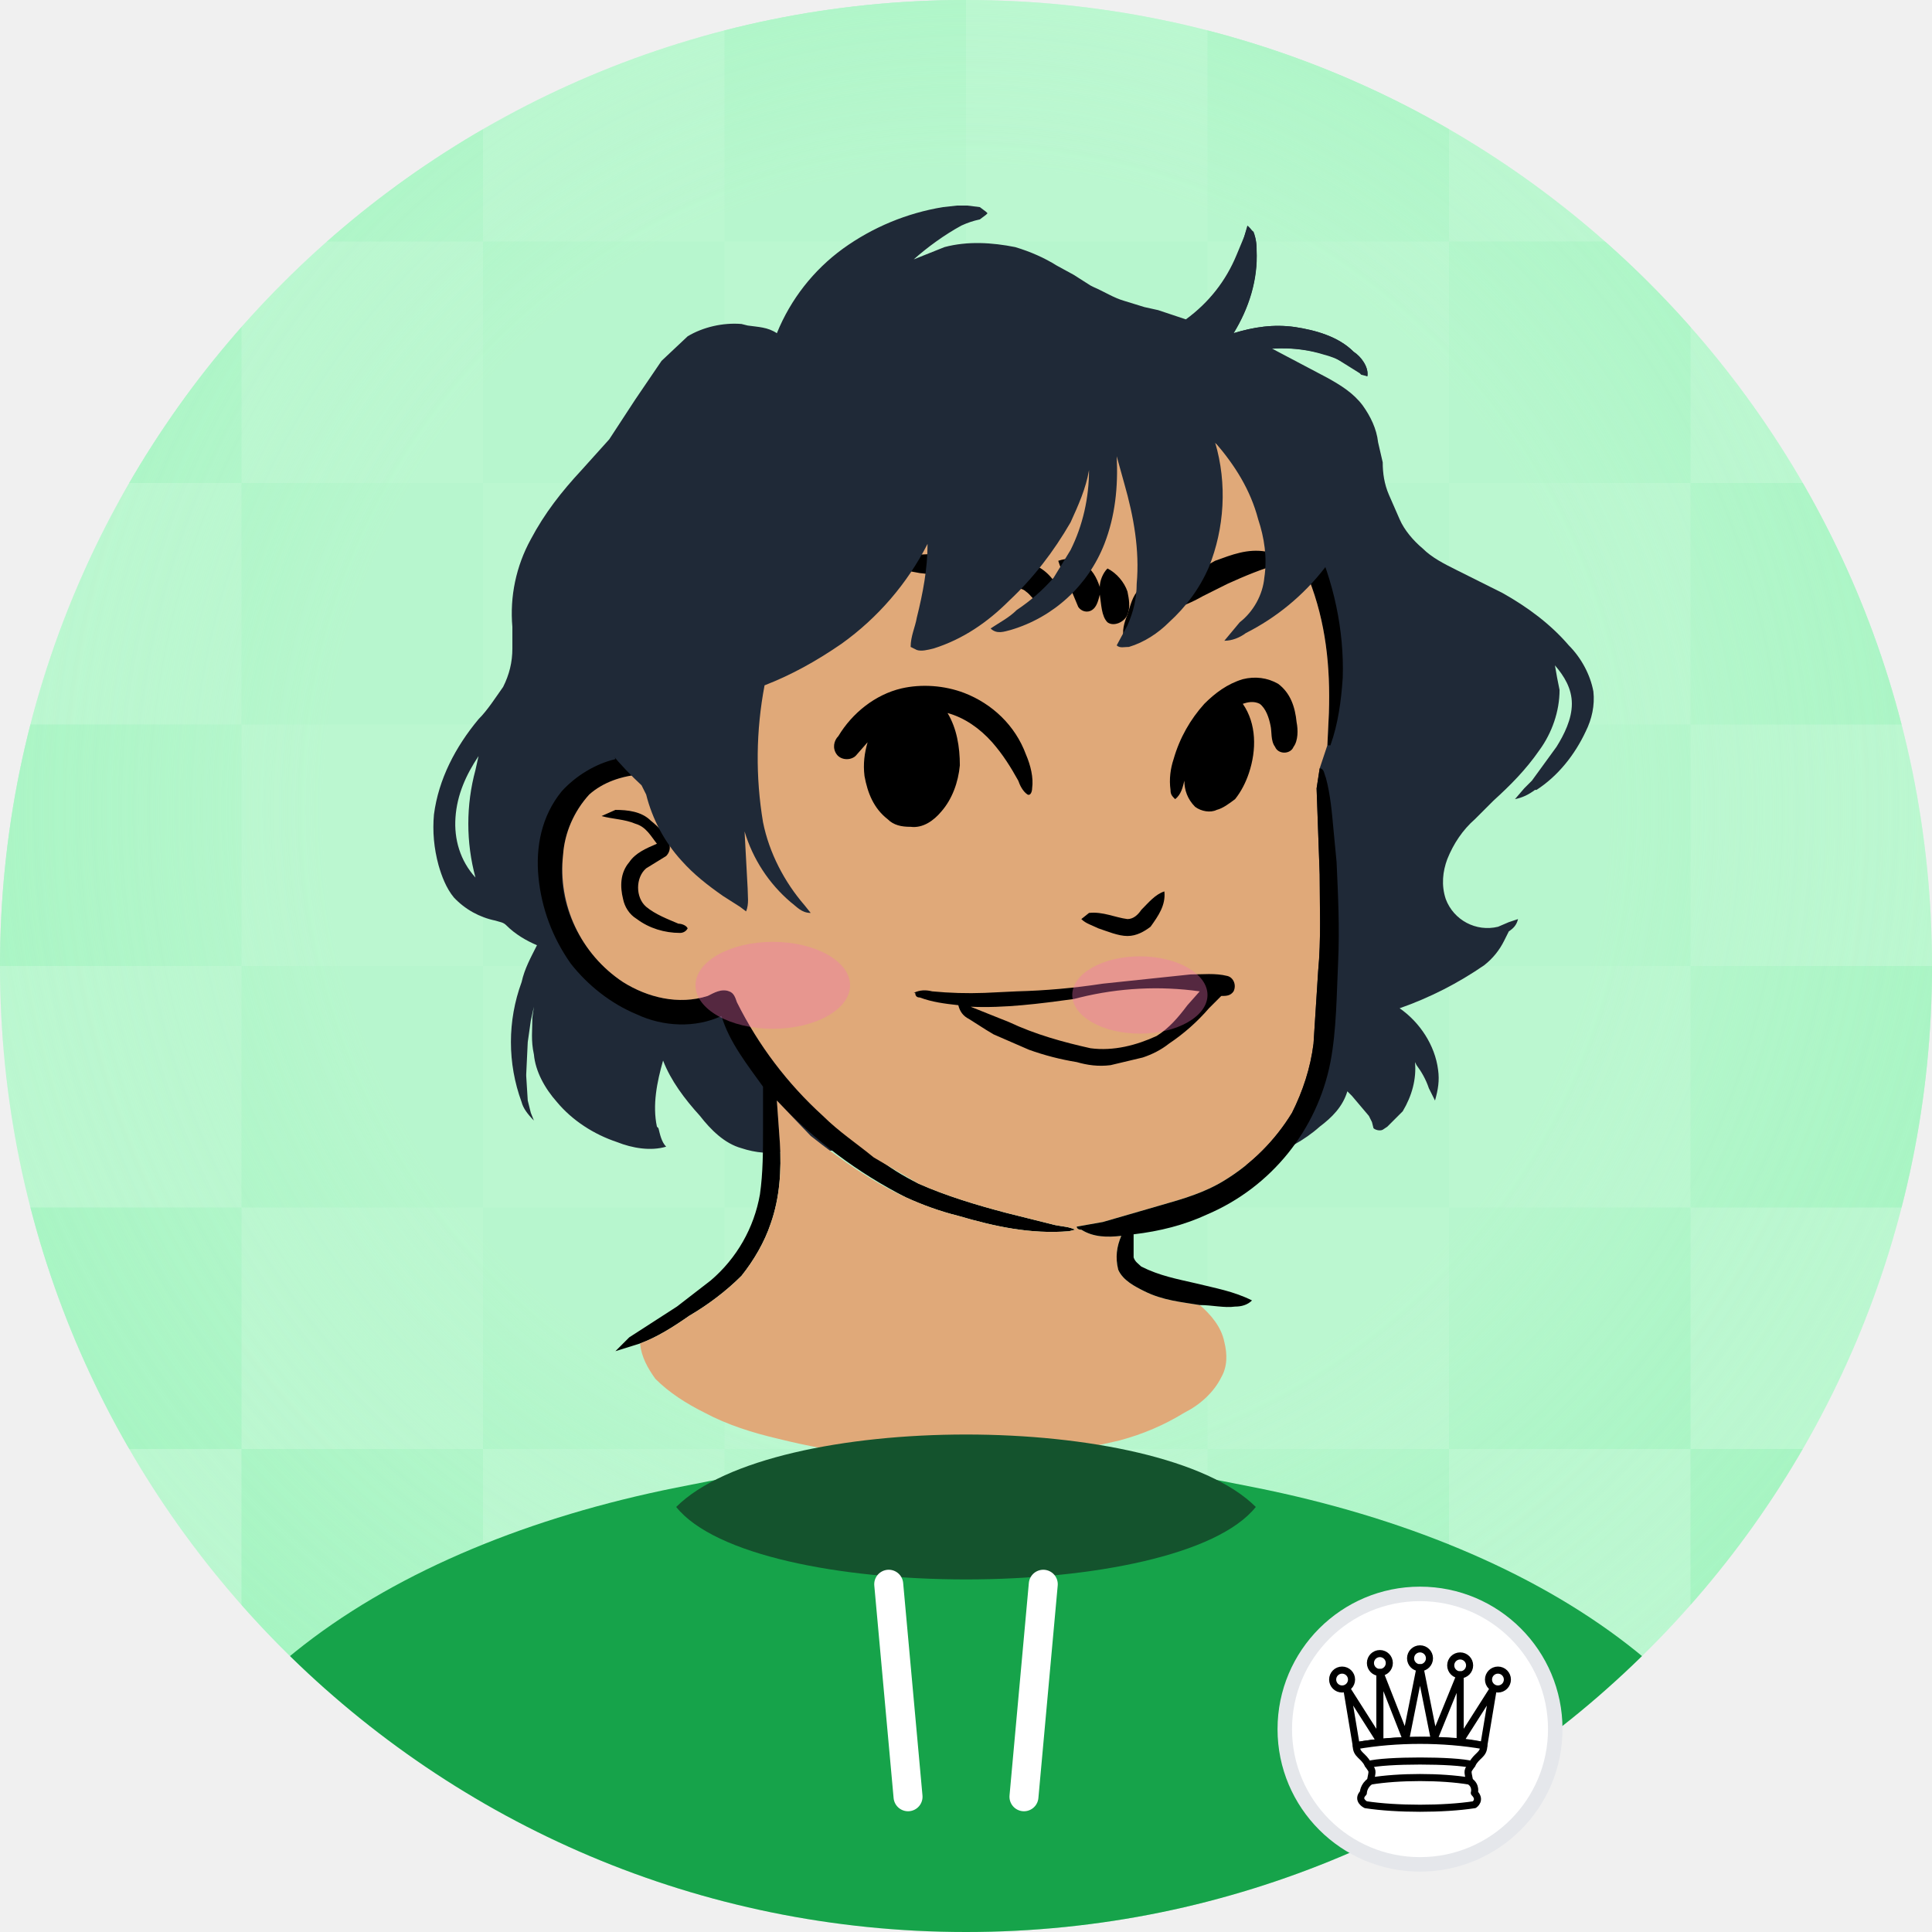
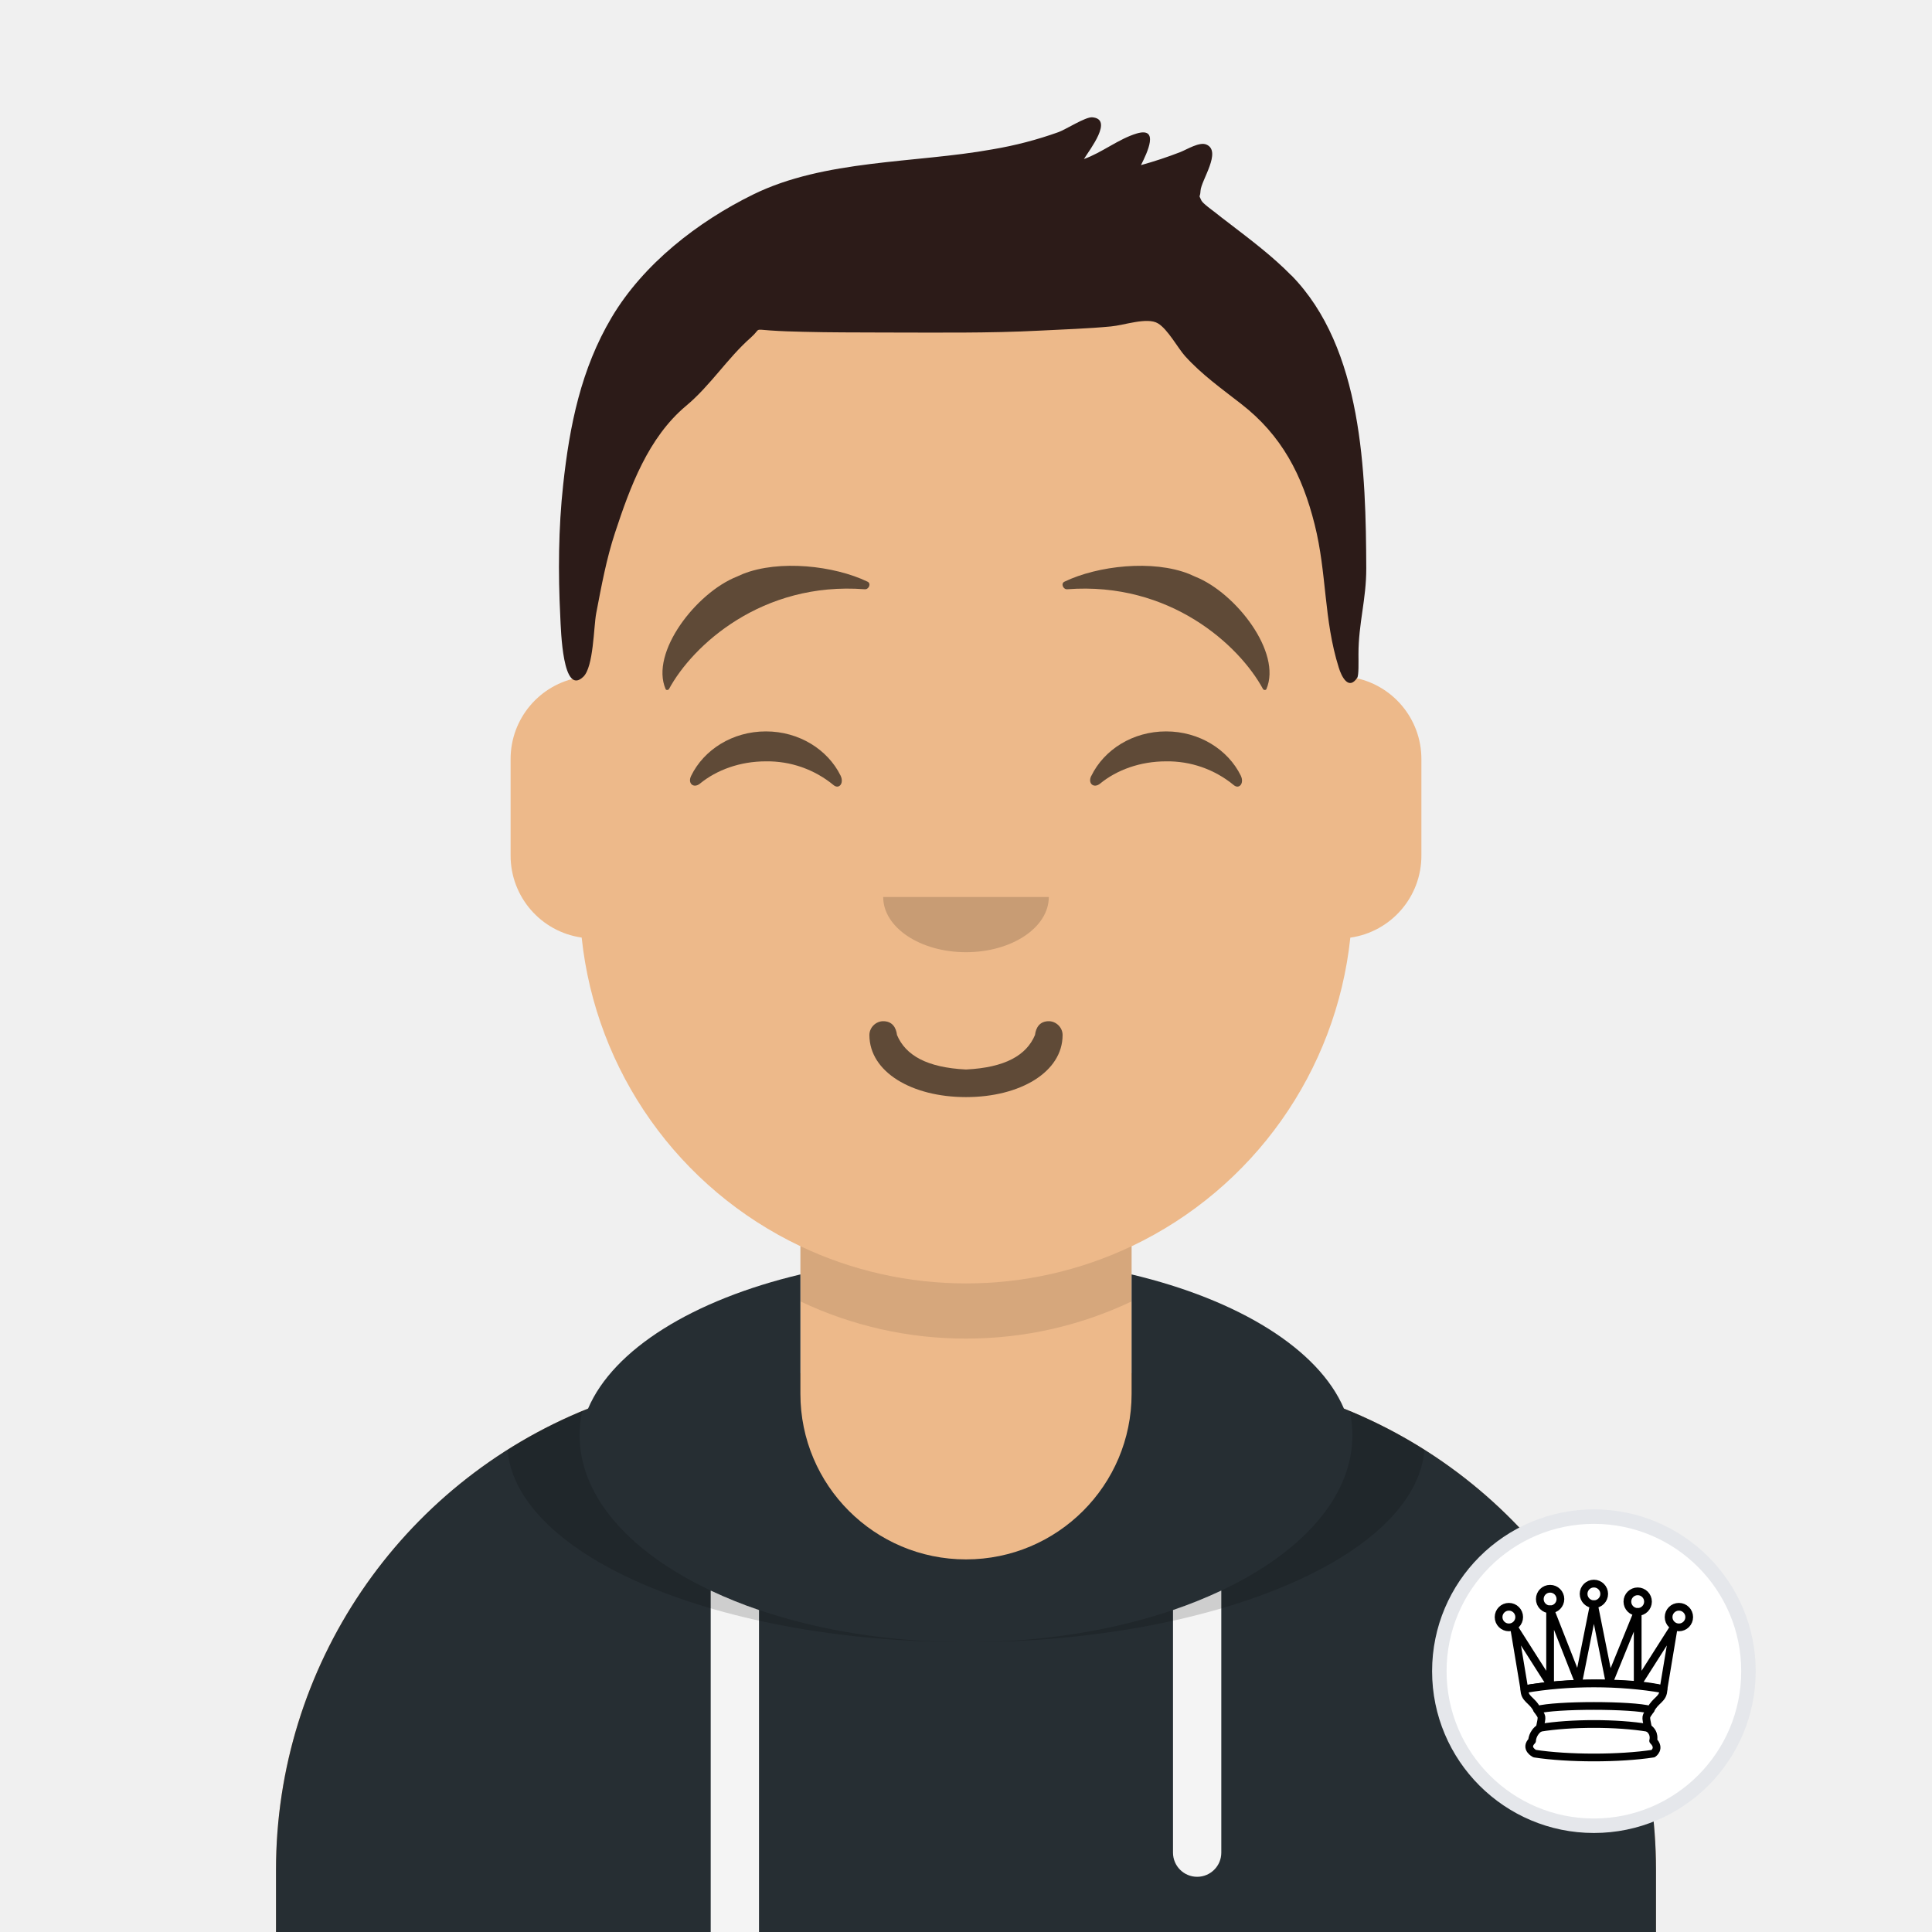
<svg xmlns="http://www.w3.org/2000/svg" viewBox="0 0 200 200" width="200" height="200">
-   <clipPath id="c-kai">
-     <circle cx="100" cy="100" r="100" />
-   </clipPath>
-   <g clip-path="url(#c-kai)">
-     <rect width="200" height="200" fill="#bbf7d0" />
-     <g fill="#86efac" opacity="0.45">
-       <rect x="25" y="0" width="25" height="25" />
-       <rect x="75" y="0" width="25" height="25" />
-       <rect x="125" y="0" width="25" height="25" />
-       <rect x="175" y="0" width="25" height="25" />
-       <rect x="0" y="25" width="25" height="25" />
-       <rect x="50" y="25" width="25" height="25" />
-       <rect x="100" y="25" width="25" height="25" />
-       <rect x="150" y="25" width="25" height="25" />
-       <rect x="25" y="50" width="25" height="25" />
-       <rect x="75" y="50" width="25" height="25" />
-       <rect x="125" y="50" width="25" height="25" />
-       <rect x="175" y="50" width="25" height="25" />
-       <rect x="0" y="75" width="25" height="25" />
-       <rect x="50" y="75" width="25" height="25" />
-       <rect x="100" y="75" width="25" height="25" />
-       <rect x="150" y="75" width="25" height="25" />
-       <rect x="25" y="100" width="25" height="25" />
-       <rect x="75" y="100" width="25" height="25" />
-       <rect x="125" y="100" width="25" height="25" />
-       <rect x="175" y="100" width="25" height="25" />
-       <rect x="0" y="125" width="25" height="25" />
-       <rect x="50" y="125" width="25" height="25" />
-       <rect x="100" y="125" width="25" height="25" />
-       <rect x="150" y="125" width="25" height="25" />
-       <rect x="25" y="150" width="25" height="25" />
-       <rect x="75" y="150" width="25" height="25" />
-       <rect x="125" y="150" width="25" height="25" />
-       <rect x="175" y="150" width="25" height="25" />
-       <rect x="0" y="175" width="25" height="25" />
-       <rect x="50" y="175" width="25" height="25" />
-       <rect x="100" y="175" width="25" height="25" />
-       <rect x="150" y="175" width="25" height="25" />
+   <svg x="0" y="0" width="200" height="200" viewBox="0 0 280 280" fill="none" shape-rendering="auto">
+     <mask id="viewboxMask">
+       <rect width="280" height="280" rx="0" ry="0" x="0" y="0" fill="#fff" />
+     </mask>
+     <g mask="url(#viewboxMask)">
+       <g transform="translate(8)">
+         <path d="M132 36a56 56 0 0 0-56 56v6.17A12 12 0 0 0 66 110v14a12 12 0 0 0 10.3 11.88 56.04 56.04 0 0 0 31.7 44.73v18.4h-4a72 72 0 0 0-72 72v9h200v-9a72 72 0 0 0-72-72h-4v-18.39a56.04 56.04 0 0 0 31.7-44.73A12 12 0 0 0 198 124v-14a12 12 0 0 0-10-11.83V92a56 56 0 0 0-56-56Z" fill="#edb98a" />
+         <path d="M108 180.61v8a55.79 55.79 0 0 0 24 5.39c8.59 0 16.73-1.93 24-5.39v-8a55.79 55.79 0 0 1-24 5.39 55.79 55.79 0 0 1-24-5.39Z" fill="#000" fill-opacity=".1" />
+         <g transform="translate(0 170)">
+           <path d="M108 14.7c-15.52 3.68-27.1 10.83-30.77 19.44A72.02 72.02 0 0 0 32 101v9h200v-9a72.02 72.02 0 0 0-45.23-66.86C183.1 25.53 171.52 18.38 156 14.7V32a24 24 0 1 1-48 0V14.7Z" fill="#262e33" />
+           <path d="M102 63.34a67.1 67.1 0 0 1-7-2.82V110h7V63.34ZM162 63.34a67.04 67.04 0 0 0 7-2.82V98.5a3.5 3.5 0 1 1-7 0V63.34Z" fill="#F4F4F4" />
+           <path d="M187.62 34.49a71.79 71.79 0 0 1 10.83 5.63C197.11 55.62 167.87 68 132 68c30.93 0 56-13.43 56-30 0-1.19-.13-2.36-.38-3.51ZM76.38 34.49a16.48 16.48 0 0 0-.38 3.5c0 16.58 25.07 30 56 30-35.87 0-65.1-12.38-66.45-27.88a71.79 71.79 0 0 1 10.83-5.63Z" fill="#000" fill-opacity=".16" />
+         </g>
+         <g transform="translate(78 134)">
+           <path d="M40 16c0 5.37 6.16 9 14 9s14-3.63 14-9c0-1.1-.95-2-2-2-1.3 0-1.87.9-2 2-1.24 2.94-4.32 4.72-10 5-5.68-.28-8.76-2.06-10-5-.13-1.1-.7-2-2-2-1.05 0-2 .9-2 2Z" fill="#000" fill-opacity=".6" />
+         </g>
+         <g transform="translate(104 122)">
+           <path fill-rule="evenodd" clip-rule="evenodd" d="M16 8c0 4.42 5.37 8 12 8s12-3.58 12-8" fill="#000" fill-opacity=".16" />
+         </g>
+         <g transform="translate(76 90)">
+           <path d="M16.16 22.45c1.85-3.8 6-6.45 10.84-6.45 4.81 0 8.96 2.63 10.82 6.4.55 1.13-.24 2.05-1.03 1.37a15.05 15.05 0 0 0-9.8-3.43c-3.73 0-7.12 1.24-9.55 3.23-.9.73-1.82-.01-1.28-1.12ZM74.16 22.45c1.85-3.8 6-6.45 10.84-6.45 4.81 0 8.96 2.63 10.82 6.4.55 1.13-.24 2.05-1.03 1.37a15.05 15.05 0 0 0-9.8-3.43c-3.74 0-7.13 1.24-9.56 3.23-.9.73-1.82-.01-1.28-1.12Z" fill-rule="evenodd" clip-rule="evenodd" fill="#000" fill-opacity=".6" />
+         </g>
+         <g transform="translate(76 82)">
+           <path d="m22.77 1.58.9-.4C28.93-.91 36.88-.03 41.73 2.3c.57.27.18 1.15-.4 1.1-14.92-1.14-24.96 8.15-28.37 14.45-.1.18-.41.2-.49.03-2.3-5.32 4.45-13.98 10.3-16.3ZM89.23 1.58l-.9-.4C83.07-.91 75.12-.03 70.27 2.3c-.57.27-.18 1.15.4 1.1 14.92-1.14 24.96 8.15 28.37 14.45.1.18.41.2.49.03 2.3-5.32-4.45-13.98-10.3-16.3Z" fill-rule="evenodd" clip-rule="evenodd" fill="#000" fill-opacity=".6" />
+         </g>
+         <g transform="translate(-1)">
+           <path fill-rule="evenodd" clip-rule="evenodd" d="M180.15 39.92c-2.76-2.82-5.96-5.21-9.08-7.61-.69-.53-1.39-1.05-2.06-1.6-.15-.12-1.72-1.24-1.9-1.66-.45-.99-.19-.22-.12-1.4.08-1.5 3.13-5.73.85-6.7-1-.43-2.8.7-3.75 1.08a59.56 59.56 0 0 1-5.73 1.9c.93-1.85 2.7-5.57-.63-4.58-2.6.78-5.03 2.77-7.64 3.7.86-1.4 4.32-5.8 1.2-6.05-.98-.07-3.8 1.75-4.86 2.14a55.81 55.81 0 0 1-9.63 2.51c-11.2 2.02-24.3 1.45-34.65 6.54-8 3.93-15.88 10.03-20.5 17.8-4.44 7.48-6.1 15.67-7.03 24.25-.69 6.3-.74 12.8-.42 19.12.1 2.07.34 11.61 3.34 8.72 1.5-1.44 1.49-7.25 1.87-9.22.75-3.91 1.47-7.85 2.72-11.64 2.2-6.68 4.81-13.8 10.3-18.4 3.53-2.94 6.01-6.93 9.39-9.9 1.51-1.35.36-1.2 2.8-1.03 1.63.12 3.28.16 4.92.2 3.8.1 7.6.08 11.4.1 7.64 0 15.25.12 22.89-.28 3.4-.18 6.8-.28 10.18-.6 1.9-.17 5.25-1.38 6.8-.45 1.43.84 2.91 3.61 3.94 4.75 2.41 2.67 5.3 4.72 8.12 6.92 5.9 4.57 8.87 10.33 10.66 17.48 1.79 7.13 1.29 13.75 3.5 20.76.38 1.24 1.4 3.36 2.67 1.46.24-.36.18-2.3.18-3.42 0-4.52 1.14-7.91 1.13-12.46-.06-13.83-.5-31.87-10.85-42.44Z" fill="#2c1b18" />
+         </g>
+         <g transform="translate(49 72)" />
+         <g transform="translate(62 42)" />
+       </g>
    </g>
-     <radialGradient id="v-kai" cx="50%" cy="42%" r="60%">
-       <stop offset="55%" stop-color="#bbf7d0" />
-       <stop offset="100%" stop-color="#bbf7d0" stop-opacity="0" />
-     </radialGradient>
-     <rect width="200" height="200" fill="url(#v-kai)" opacity="0.85" />
-     <svg x="22" y="6" width="156" height="156" viewBox="0 0 980 980" fill="none" shape-rendering="auto">
-       <mask id="viewboxMask">
-         <rect width="980" height="980" rx="0" ry="0" x="0" y="0" fill="#fff" />
-       </mask>
-       <g mask="url(#viewboxMask)">
-         <g transform="translate(10 -60)">
-           <path fill-rule="evenodd" clip-rule="evenodd" d="m489 157-8-1h-7l-9 1a154 154 0 0 0-65 27 127 127 0 0 0-43 55c-6-4-12-4-19-5l-4-1c-12-1-25 2-35 8l-17 16-17 25-17 26-18 20c-13 14-24 28-33 45a100 100 0 0 0-12 57v14c0 9-2 17-6 25-5 7-10 15-16 21-15 18-26 39-29 62-1 11 0 22 3 33 2 7 5 15 10 21a51 51 0 0 0 27 15c3 1 5 1 7 3 6 6 13 10 20 13-4 8-8 15-10 24a113 113 0 0 0 0 78c1 4 4 8 8 12l-2-5-2-8-1-16v-1l1-21 2-14 2-9-1 7c0 8-1 15 1 24 1 11 7 22 15 31 10 12 24 21 39 26 10 4 22 6 32 3-3-3-4-8-5-12l-1-1c-3-14 0-29 4-43 5 13 14 25 24 36 7 9 16 18 27 21 9 3 19 4 28 2h19a1567 1567 0 0 0 61-3c32-1 64 1 95 6l23 4a507 507 0 0 0 26 5c5 1 10 3 15 2l9 1h7c20 2 41-4 59-11 12-5 24-11 34-20 8-6 15-13 18-23l3 3 11 13 2 4 1 4c1 1 4 2 6 1l3-2 10-10c6-10 9-21 8-32l1 2c3 4 6 9 8 15l1 2 3 6c2-7 3-13 2-20-2-16-12-31-25-40a232 232 0 0 0 55-28 46 46 0 0 0 13-16l3-6c3-2 5-4 6-8l-6 2-7 3a29 29 0 0 1-34-18c-3-9-2-18 1-26 4-10 10-19 18-26l12-12c11-10 21-20 30-33 8-11 13-25 13-39a346 346 0 0 1-3-16c6 7 11 15 11 25s-5 20-10 28l-16 22-5 5-6 7c5-1 9-3 13-6h1c14-9 25-23 32-38 4-8 6-17 5-26-2-11-8-22-16-30-12-14-27-25-43-34l-30-15c-8-4-16-8-22-14-6-5-12-12-15-19l-7-16c-3-7-4-14-4-21l-3-13c-1-9-5-17-10-24-6-8-14-13-23-18l-36-19c13-1 28 1 41 6l16 10 1 1 4 1c1-6-4-13-9-16-10-10-25-14-38-16-14-2-27 0-40 4 10-16 16-35 15-54v-1c0-5-1-11-6-15l-2 7-5 12c-7 17-18 31-33 42l-18-6-9-2-13-4c-7-2-13-6-20-9l-2-1-11-7-11-6c-8-5-17-9-27-12-15-3-31-4-46 0l-20 8c9-8 20-16 31-22a55 55 0 0 1 12-4l4-3 1-1-1-1-4-3ZM161 523l2-9c-8 12-14 25-15 40-1 14 3 28 13 39a134 134 0 0 1 0-70Z" fill="#1f2937" />
-           <path d="M528 244c41 6 80 22 113 47 28 21 50 49 65 81 13 28 20 60 19 91-1 15-3 30-8 44h-2l1-21c1-30-2-59-13-87-10-30-28-57-50-79-42-40-98-62-156-63a243 243 0 0 0-196 94 207 207 0 0 0-40 139l2 25c8 0 19 0 25 7l-3 3-17 1c-12 1-24 5-33 13a64 64 0 0 0-17 39c-5 32 12 65 39 83 16 10 36 15 55 9 4-2 9-5 14-3 3 1 4 4 5 7a251 251 0 0 0 90 100c8 7 18 13 28 18 18 8 38 14 57 19l32 8c5 1 9 1 13 3l-4 1c-25 2-48-3-72-10-12-3-23-7-34-12a306 306 0 0 1-84-63l2 28c1 17 0 35-6 52-4 12-11 24-19 34-10 10-22 19-34 26-10 7-21 14-32 18l-16 5 9-9 31-20 22-17a95 95 0 0 0 32-56c2-14 2-28 2-43v-27c-10-14-22-29-27-46-17 8-38 7-55-1-17-7-32-19-43-33-12-17-19-36-21-56s2-40 15-56c9-10 22-18 35-21-4-14-6-29-6-44a234 234 0 0 1 83-173 249 249 0 0 1 199-55Z" fill="#000" />
-           <path d="M653 320c22 22 40 49 50 79 11 28 14 57 13 87l-1 21-5 15-2 13 2 56c0 21 1 42-1 63l-3 47c-2 16-7 31-14 45-11 18-26 33-44 44-13 8-27 12-41 16l-38 11-17 3c0 1 1 2 3 2 8 5 17 5 26 4-3 7-4 14-2 22 3 7 11 11 17 14 12 6 24 7 36 9 7 6 14 14 16 24 2 8 2 16-2 23-5 10-14 18-24 23-13 8-27 14-42 18a468 468 0 0 1-222-1c-17-4-33-9-48-17-12-6-23-13-32-22-5-7-9-14-10-23 11-4 22-11 32-18 12-7 24-16 34-26 8-10 15-22 19-34 6-17 7-35 6-52l-2-28 22 23c19 15 40 30 62 40 11 5 22 9 34 12 24 7 47 12 72 10l4-1c-4-2-8-2-13-3l-32-8c-19-5-39-11-57-19l-29-17c-11-9-23-17-33-27a251 251 0 0 1-56-74c-1-3-2-6-5-7-5-2-10 1-14 3-19 6-39 1-55-9a88 88 0 0 1-39-83c1-14 7-28 17-39 9-8 21-12 33-13l17-1 3-3c-6-7-17-7-25-7l-2-25a207 207 0 0 1 40-139 243 243 0 0 1 196-94c58 1 114 23 156 63Z" fill="#e0a979" />
-           <path d="M710 522c3 0 3 4 4 6 3 11 4 23 5 34l2 21c1 22 2 43 1 65-1 21-1 44-5 65a136 136 0 0 1-80 99c-15 7-31 11-48 13v15c1 3 3 4 5 6 12 6 23 8 36 11 12 3 24 5 36 11-3 3-7 4-11 4-7 1-15-1-23-1-12-2-24-3-36-9-6-3-14-7-17-14-2-8-1-15 2-22-9 1-18 1-26-4-2 0-3-1-3-2l17-3 38-11c14-4 28-8 41-16 18-11 33-26 44-44 7-14 12-29 14-45l3-47c2-21 1-42 1-63l-2-56 2-13ZM252 549c8 0 17 1 23 7 5 4 10 9 12 15 1 3 0 6-2 8l-13 8c-7 6-7 19 0 25 6 5 14 8 21 11 2 0 5 1 6 3-1 2-3 3-5 3-10 0-20-3-28-9-5-3-8-8-9-13-2-8-2-17 4-24 4-6 11-9 18-12-4-5-7-11-14-13-7-3-15-3-22-5l9-4Z" fill="#000" />
-           <path d="M683 467c8 6 11 15 12 25 1 5 1 12-2 16-2 5-10 5-12 0-3-4-2-10-3-14-1-5-3-11-7-14-4-2-8-1-11 0 9 13 9 30 4 45-2 6-5 12-9 17-4 3-8 6-12 7-4 2-10 1-14-2-5-5-7-11-7-17-1 4-2 9-6 12-2-2-3-3-3-6-1-7 0-14 2-20 4-14 11-26 20-36 7-7 15-13 25-16 8-2 16-1 23 3ZM479 473c18 7 33 21 40 40 3 7 5 15 4 22 0 2-1 5-3 4-3-2-5-6-6-9-5-9-10-17-17-25-8-9-18-16-29-19 6 10 8 22 8 34-1 11-5 22-12 30-5 6-12 11-20 10-6 0-11-1-15-5-9-7-13-17-15-28-1-8 0-15 2-22l-7 8c-3 4-10 4-13 0s-2-9 1-12c9-15 24-27 41-31 13-3 28-2 41 3Z" fill="#000000" />
-           <g fill="#000000">
-             <path d="M675 381c5 0 8 4 9 8-11 3-23 8-34 13l-16 8c-7 4-14 7-22 9-5 1-9 0-13 3l-7 8c-3 3-4 7-6 12-1-1-3-2-3-4-2-5 0-11 2-16 2-6 3-12 8-17 3-4 5-8 9-10 4-3 10-4 14 0l1 6 25-14c11-4 21-8 33-6ZM481 383c14 2 32 1 44 7 9 4 13 11 18 19l-1 4c-4 3-9 4-14 2-4-2-6-6-9-8-2-2-5-2-8-3l-25-2c-12-1-24-6-36-7l-27-5-5-2c9-3 19-4 29-5 11 0 23-2 34 0Z" />
-             <path d="M540 387c6-2 12-2 16 2 6 3 9 9 11 15 0-4 2-9 5-12 6 3 11 9 13 15 1 5 2 10 0 15s-9 8-13 5c-4-4-4-12-5-18-1 4-2 8-5 10s-7 1-9-2l-5-12-7-15-1-3Z" />
-           </g>
-           <path d="M609 602c1 9-4 16-9 23-4 3-9 6-15 6s-13-3-19-5c-4-2-8-3-11-6l5-4c9-1 17 3 25 4 4 0 7-3 9-6 5-5 9-10 15-12Z" fill="#000000" />
-           <path fill-rule="evenodd" clip-rule="evenodd" d="M654 667c2-4 0-9-4-10-8-2-16-1-24-1l-57 6a445 445 0 0 1-56 5l-21 1a255 255 0 0 1-34-1c-4-1-8-1-12 1h1c0 2 1 3 3 3 8 3 16 4 25 5 1 4 3 7 7 9l11 7a503 503 0 0 1 5 3l23 10a175 175 0 0 0 31 8c7 2 14 3 22 2l21-5c6-2 12-5 17-9a129 129 0 0 0 26-23l8-8c3 0 6 0 8-3Zm-30 9 8-9a207 207 0 0 0-78 4l-4 1c-22 3-45 6-67 5l5 2 20 8c17 8 35 13 53 17 15 2 30-2 43-8 8-5 14-12 20-20Z" fill="#000000" />
-           <path d="m663 170 4 3c2 5 2 11 2 16 0 18-6 35-15 50 13-4 26-6 40-4 13 2 28 6 38 16 5 4 10 10 9 16l-6-3c-7-5-14-9-22-11-19-6-38-5-56 0l17 8c23 13 42 32 52 56 5 13 7 26 4 39s-9 26-17 36a151 151 0 0 1-51 42c-4 3-9 5-14 5l10-12c9-7 15-18 16-29 2-13 0-26-4-38-5-19-15-35-28-50 8 27 6 56-4 81-6 14-15 26-26 36-7 7-16 13-26 16-3 0-6 1-8-1l7-13c4-9 6-18 6-27 2-22-2-44-8-65l-5-18c1 20-1 39-8 57a94 94 0 0 1-61 56c-4 1-9 3-13-1 6-4 12-7 17-12 9-6 17-13 24-21l11-18c8-16 12-34 12-52-2 12-7 23-12 34-11 19-24 36-40 51-14 14-30 25-49 31-4 1-8 2-11 1l-4-2c0-7 3-13 4-19 4-16 7-32 7-48a181 181 0 0 1-56 65c-16 11-32 20-50 27a253 253 0 0 0-1 89c4 20 14 39 27 54l4 5c-6 0-9-4-13-7a97 97 0 0 1-30-46l2 37c0 5 1 10-1 15l-4-3-11-7c-10-7-19-14-27-23-11-12-19-27-23-43l-3-6c-14-13-27-28-36-45-10-19-16-39-17-60-2-32 7-63 24-90 19-31 48-55 79-73a354 354 0 0 1 280-28c3 1 6 4 10 2a102 102 0 0 0 52-63l2-6Z" fill="#1f2937" />
-         </g>
-         <g transform="translate(10 -60)" />
-       </g>
-     </svg>
-     <g fill="#f472b6" opacity="0.35">
-       <ellipse cx="80" cy="102" rx="8" ry="4.5" />
-       <ellipse cx="118" cy="103" rx="7" ry="4" />
-     </g>
-     <path d="M14 200 C16 176 40 160 70 154 C80 152 86 151 90 151 L110 151 C114 151 120 152 130 154 C160 160 184 176 186 200 Z" fill="#16a34a" />
-     <path d="M70 156 C80 146 120 146 130 156 C122 166 78 166 70 156 Z" fill="#14532d" />
-     <path d="M92 164 L94 186 M108 164 L106 186" stroke="#fff" stroke-width="3" stroke-linecap="round" />
-   </g>
-   <g transform="translate(134 166)">
-     <circle cx="13" cy="13" r="14" fill="#fff" stroke="#e5e7eb" stroke-width="1.5" />
-     <svg x="2" y="2" width="22" height="22" style="color-scheme:light only" viewBox="0 0 45 45">
+   </svg>
+   <g transform="translate(150 158)">
+     <circle cx="15" cy="15" r="16" fill="#fff" stroke="#e5e7eb" stroke-width="1.5" />
+     <svg x="3" y="3" width="24" height="24" style="color-scheme:light only" viewBox="0 0 45 45">
      <g fill="#fff" fill-rule="evenodd" stroke="#000" stroke-linecap="round" stroke-linejoin="round" stroke-width="1.5">
        <path d="M8 12a2 2 0 1 1-4 0 2 2 0 1 1 4 0m16.5-4.5a2 2 0 1 1-4 0 2 2 0 1 1 4 0M41 12a2 2 0 1 1-4 0 2 2 0 1 1 4 0M16 8.5a2 2 0 1 1-4 0 2 2 0 1 1 4 0M33 9a2 2 0 1 1-4 0 2 2 0 1 1 4 0" />
        <path stroke-linecap="butt" d="M9 26c8.5-1.5 21-1.5 27 0l2-12-7 11V11l-5.5 13.5-3-15-3 15-5.5-14V25L7 14z" />
        <path stroke-linecap="butt" d="M9 26c0 2 1.5 2 2.5 4 1 1.5 1 1 .5 3.5-1.5 1-1.5 2.5-1.5 2.5-1.5 1.5.5 2.5.5 2.5 6.5 1 16.5 1 23 0 0 0 1.5-1 0-2.5 0 0 .5-1.5-1-2.5-.5-2.5-.5-2 .5-3.5 1-2 2.5-2 2.5-4-8.5-1.5-18.5-1.5-27 0z" />
        <path fill="none" d="M11.5 30c3.5-1 18.5-1 22 0M12 33.5c6-1 15-1 21 0" />
      </g>
    </svg>
  </g>
</svg>
